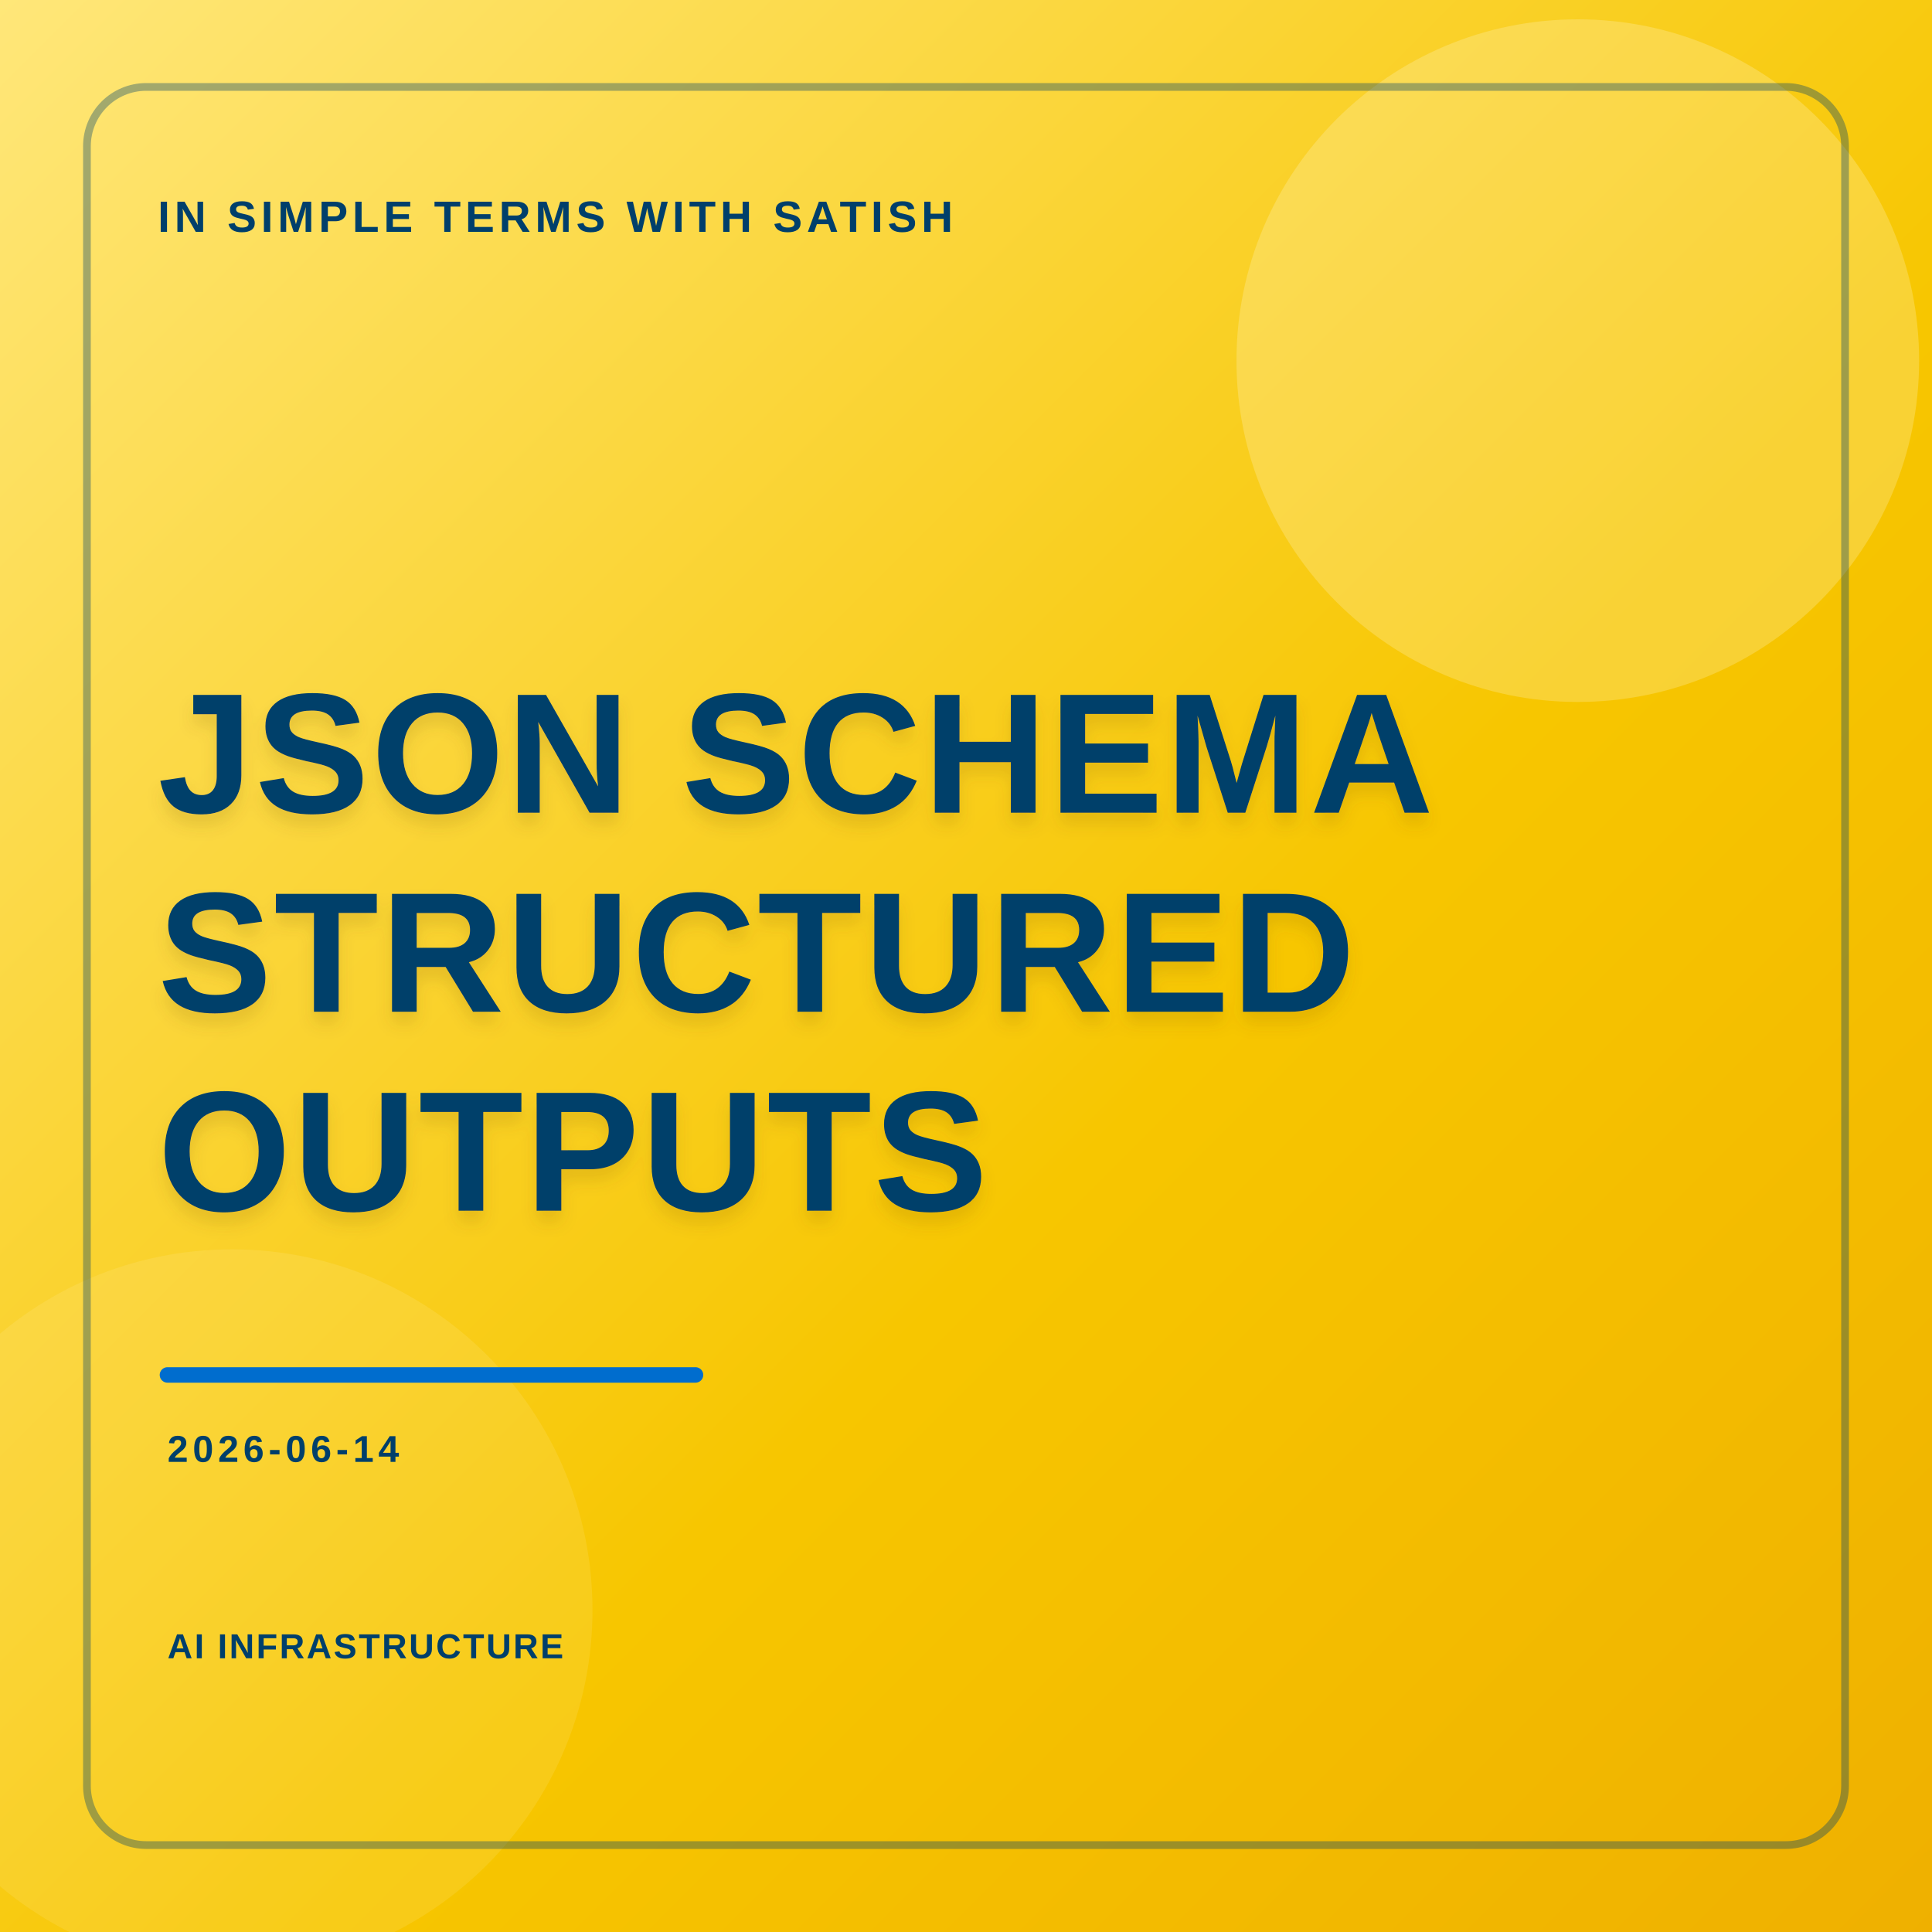
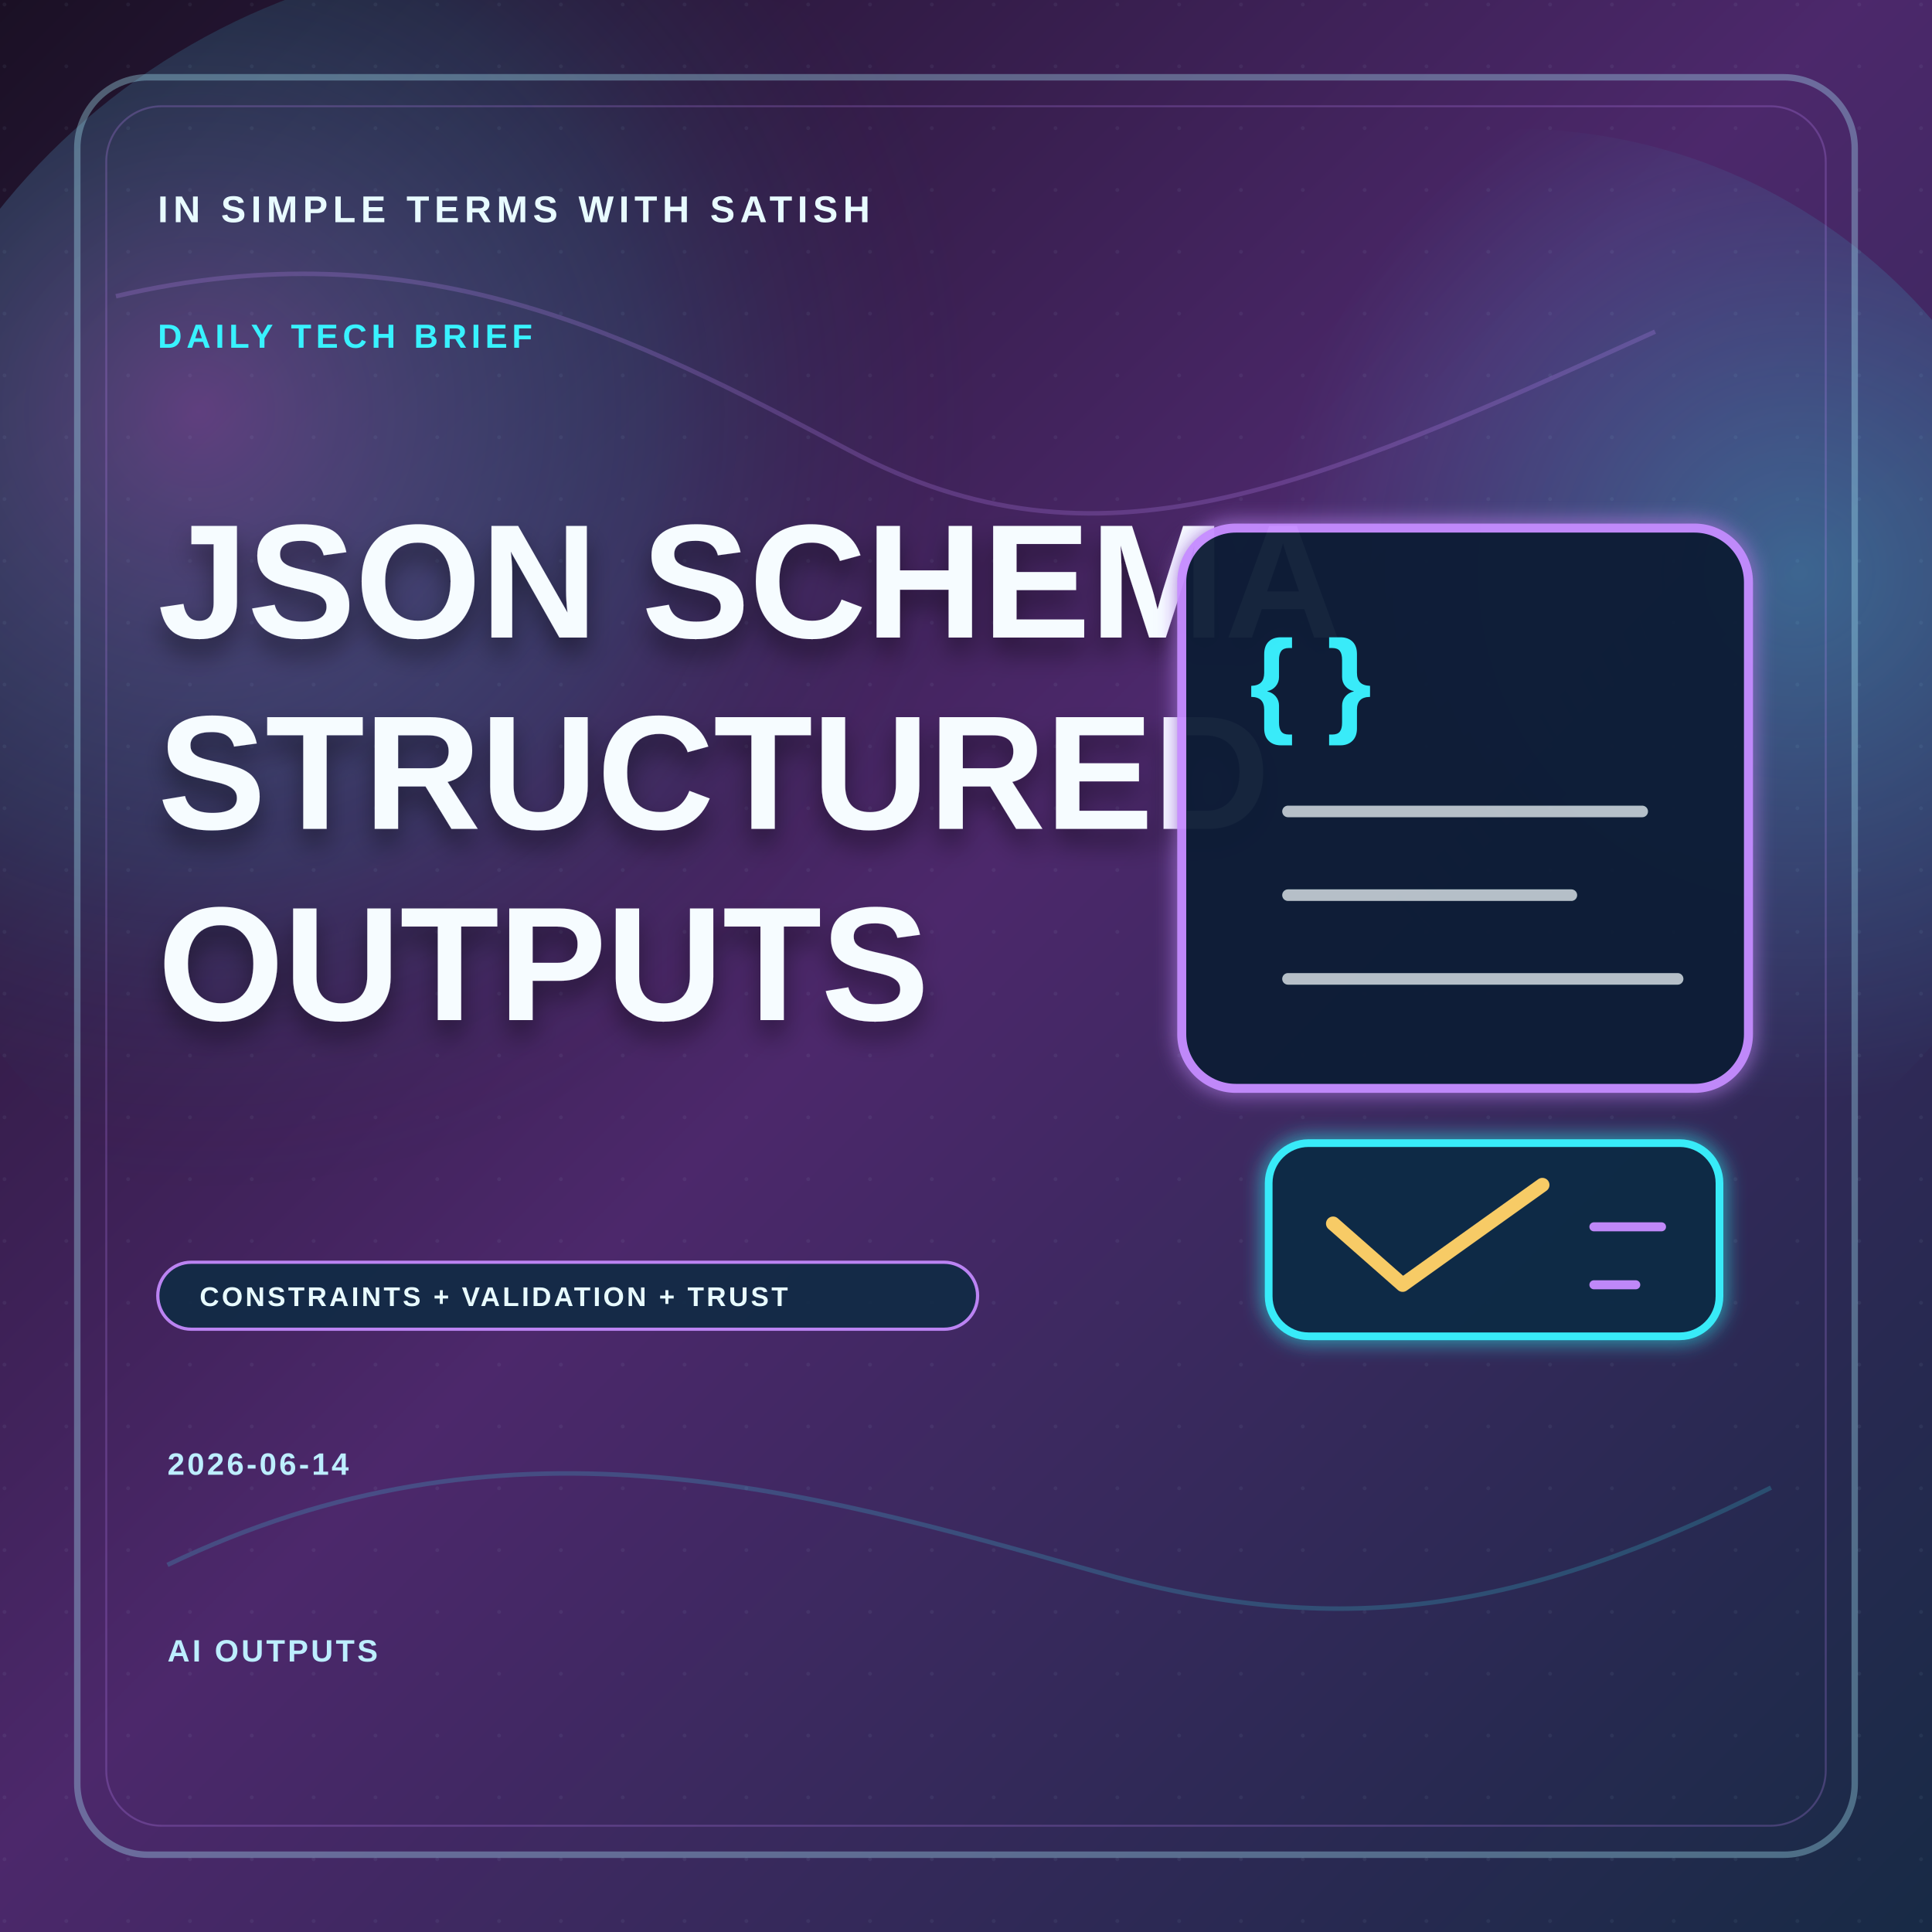
<svg xmlns="http://www.w3.org/2000/svg" width="3000" height="3000" viewBox="0 0 3000 3000">
  <defs>
-     <linearGradient id="paper" x1="0%" y1="0%" x2="100%" y2="100%">
-       <stop offset="0%" stop-color="#FFE77A" />
-       <stop offset="58%" stop-color="#F7C600" />
-       <stop offset="100%" stop-color="#EFB000" />
+     <linearGradient id="bg" x1="0%" y1="0%" x2="100%" y2="100%">
+       <stop offset="0%" stop-color="#1A1024" />
+       <stop offset="48%" stop-color="#4C286B" />
+       <stop offset="100%" stop-color="#172A45" />
    </linearGradient>
-     <filter id="shadow" x="-10%" y="-10%" width="120%" height="140%">
-       <feDropShadow dx="0" dy="18" stdDeviation="12" flood-color="#6D4E00" flood-opacity="0.15" />
+     <radialGradient id="leftGlow" cx="26%" cy="34%" r="58%">
+       <stop offset="0%" stop-color="#C58BFF" stop-opacity="0.34" />
+       <stop offset="58%" stop-color="#38F2FF" stop-opacity="0.10" />
+       <stop offset="100%" stop-color="#1A1024" stop-opacity="0" />
+     </radialGradient>
+     <radialGradient id="rightGlow" cx="76%" cy="40%" r="48%">
+       <stop offset="0%" stop-color="#38F2FF" stop-opacity="0.30" />
+       <stop offset="100%" stop-color="#38F2FF" stop-opacity="0" />
+     </radialGradient>
+     <linearGradient id="rule" x1="0%" y1="0%" x2="100%" y2="0%">
+       <stop offset="0%" stop-color="#C58BFF" />
+       <stop offset="55%" stop-color="#38F2FF" />
+       <stop offset="100%" stop-color="#FFD166" />
+     </linearGradient>
+     <filter id="deepShadow" x="-20%" y="-20%" width="140%" height="150%">
+       <feDropShadow dx="0" dy="24" stdDeviation="20" flood-color="#000000" flood-opacity="0.40" />
    </filter>
+     <filter id="softGlow" x="-40%" y="-40%" width="180%" height="180%">
+       <feGaussianBlur stdDeviation="16" result="blur" />
+       <feMerge>
+         <feMergeNode in="blur" />
+         <feMergeNode in="SourceGraphic" />
+       </feMerge>
+     </filter>
+     <pattern id="dotGrid" width="96" height="96" patternUnits="userSpaceOnUse">
+       <circle cx="7" cy="7" r="3" fill="#BFEFFF" opacity="0.12" />
+     </pattern>
    <style>
-       .brand { font-family: "Avenir Next", "Helvetica Neue", Arial, sans-serif; font-size: 68px; font-weight: 900; letter-spacing: 7px; fill: #003F6B; }
-       .title { font-family: "Avenir Next Condensed", "Avenir Next", "Helvetica Neue", Arial, sans-serif; font-size: 266px; font-weight: 900; letter-spacing: 3px; fill: #003F6B; }
-       .date { font-family: "Avenir Next", "Helvetica Neue", Arial, sans-serif; font-size: 58px; font-weight: 900; letter-spacing: 7px; fill: #003F6B; }
-       .small { font-family: "Avenir Next", "Helvetica Neue", Arial, sans-serif; font-size: 54px; font-weight: 900; letter-spacing: 3px; fill: #003F6B; }
+       .brand { font-family: "Avenir Next", "Helvetica Neue", Arial, sans-serif; font-size: 58px; font-weight: 900; letter-spacing: 8px; fill: #E8FBFF; }
+       .eyebrow { font-family: "Avenir Next", "Helvetica Neue", Arial, sans-serif; font-size: 52px; font-weight: 900; letter-spacing: 7px; fill: #38F2FF; }
+       .title { font-family: "Avenir Next Condensed", "Avenir Next", "Helvetica Neue", Arial, sans-serif; font-size: 252px; font-weight: 950; letter-spacing: -1px; fill: #F6FCFF; }
+       .small { font-family: "Avenir Next", "Helvetica Neue", Arial, sans-serif; font-size: 48px; font-weight: 900; letter-spacing: 4px; fill: #BDEEFF; }
+       .label { font-family: "Avenir Next", "Helvetica Neue", Arial, sans-serif; font-size: 42px; font-weight: 900; letter-spacing: 4px; fill: #E8FBFF; }
+       .micro { font-family: "Avenir Next", "Helvetica Neue", Arial, sans-serif; font-size: 34px; font-weight: 800; letter-spacing: 3px; fill: #B8D9E8; }
    </style>
  </defs>
-   <rect width="3000" height="3000" fill="url(#paper)" />
-   <circle cx="2450" cy="560" r="530" fill="#FFF6CF" opacity="0.25" />
-   <circle cx="360" cy="2500" r="560" fill="#FFF6CF" opacity="0.12" />
-   <rect x="135" y="135" width="2730" height="2730" rx="92" fill="none" stroke="#003F6B" stroke-width="12" opacity="0.36" />
-   <text x="245" y="360" class="brand">IN SIMPLE TERMS WITH SATISH</text>
-   <g filter="url(#shadow)">
-     <text x="245" y="1262" class="title">JSON SCHEMA</text>
-     <text x="245" y="1571" class="title">STRUCTURED</text>
-     <text x="245" y="1880" class="title">OUTPUTS</text>
+   <rect width="3000" height="3000" fill="url(#bg)" />
+   <rect width="3000" height="3000" fill="url(#dotGrid)" opacity="0.48" />
+   <circle cx="820" cy="980" r="1050" fill="url(#leftGlow)" />
+   <circle cx="2350" cy="1060" r="860" fill="url(#rightGlow)" />
+   <path d="M180 460 C650 350 980 520 1320 700 C1705 904 2030 760 2570 515" fill="none" stroke="#C58BFF" stroke-width="7" opacity="0.22" />
+   <path d="M260 2430 C780 2180 1240 2310 1700 2440 C2080 2548 2360 2505 2750 2310" fill="none" stroke="#38F2FF" stroke-width="7" opacity="0.18" />
+   <rect x="120" y="120" width="2760" height="2760" rx="110" fill="none" stroke="#AEEFFF" stroke-width="10" opacity="0.34" />
+   <rect x="165" y="165" width="2670" height="2670" rx="86" fill="none" stroke="#C58BFF" stroke-width="3" opacity="0.24" />
+   <text x="245" y="345" class="brand">IN SIMPLE TERMS WITH SATISH</text>
+   <text x="245" y="540" class="eyebrow">DAILY TECH BRIEF</text>
+   <g filter="url(#deepShadow)">
+     <text x="245" y="990" class="title">JSON SCHEMA</text>
+     <text x="245" y="1287" class="title">STRUCTURED</text>
+     <text x="245" y="1584" class="title">OUTPUTS</text>
  </g>
-   <path d="M260 2135 H1080" stroke="#006DCE" stroke-width="24" stroke-linecap="round" />
-   <text x="260" y="2270" class="date">2026-06-14</text>
-   <text x="260" y="2575" class="small">AI INFRASTRUCTURE</text>
+   <g filter="url(#softGlow)" opacity="0.96">
+     <g>
+       <rect x="1835" y="820" width="880" height="870" rx="84" fill="#081E34" stroke="#C58BFF" stroke-width="14" />
+       <text x="1940" y="1120" class="title" style="font-size:180px;fill:#38F2FF;letter-spacing:0px;">{ }</text>
+       <path d="M2000 1260 H2550 M2000 1390 H2440 M2000 1520 H2605" fill="none" stroke="#F6FCFF" stroke-width="18" stroke-linecap="round" opacity="0.75" />
+       <rect x="1970" y="1775" width="700" height="300" rx="62" fill="#102A44" stroke="#38F2FF" stroke-width="12" />
+       <path d="M2070 1900 L2178 1995 L2395 1840" fill="none" stroke="#FFD166" stroke-width="22" stroke-linecap="round" stroke-linejoin="round" />
+       <path d="M2475 1905 H2580 M2475 1995 H2540" fill="none" stroke="#C58BFF" stroke-width="14" stroke-linecap="round" />
+     </g>
+   </g>
+   <g>
+     <rect x="245" y="1960" width="1273" height="104" rx="52" fill="#102A44" stroke="#C58BFF" stroke-width="5" opacity="0.92" />
+     <text x="310" y="2028" class="label">CONSTRAINTS + VALIDATION + TRUST</text>
+     <path d="M260 2145 H1075" stroke="url(#rule)" stroke-width="22" stroke-linecap="round" />
+     <text x="260" y="2290" class="small">2026-06-14</text>
+     <text x="260" y="2580" class="small">AI OUTPUTS</text>
+   </g>
</svg>
